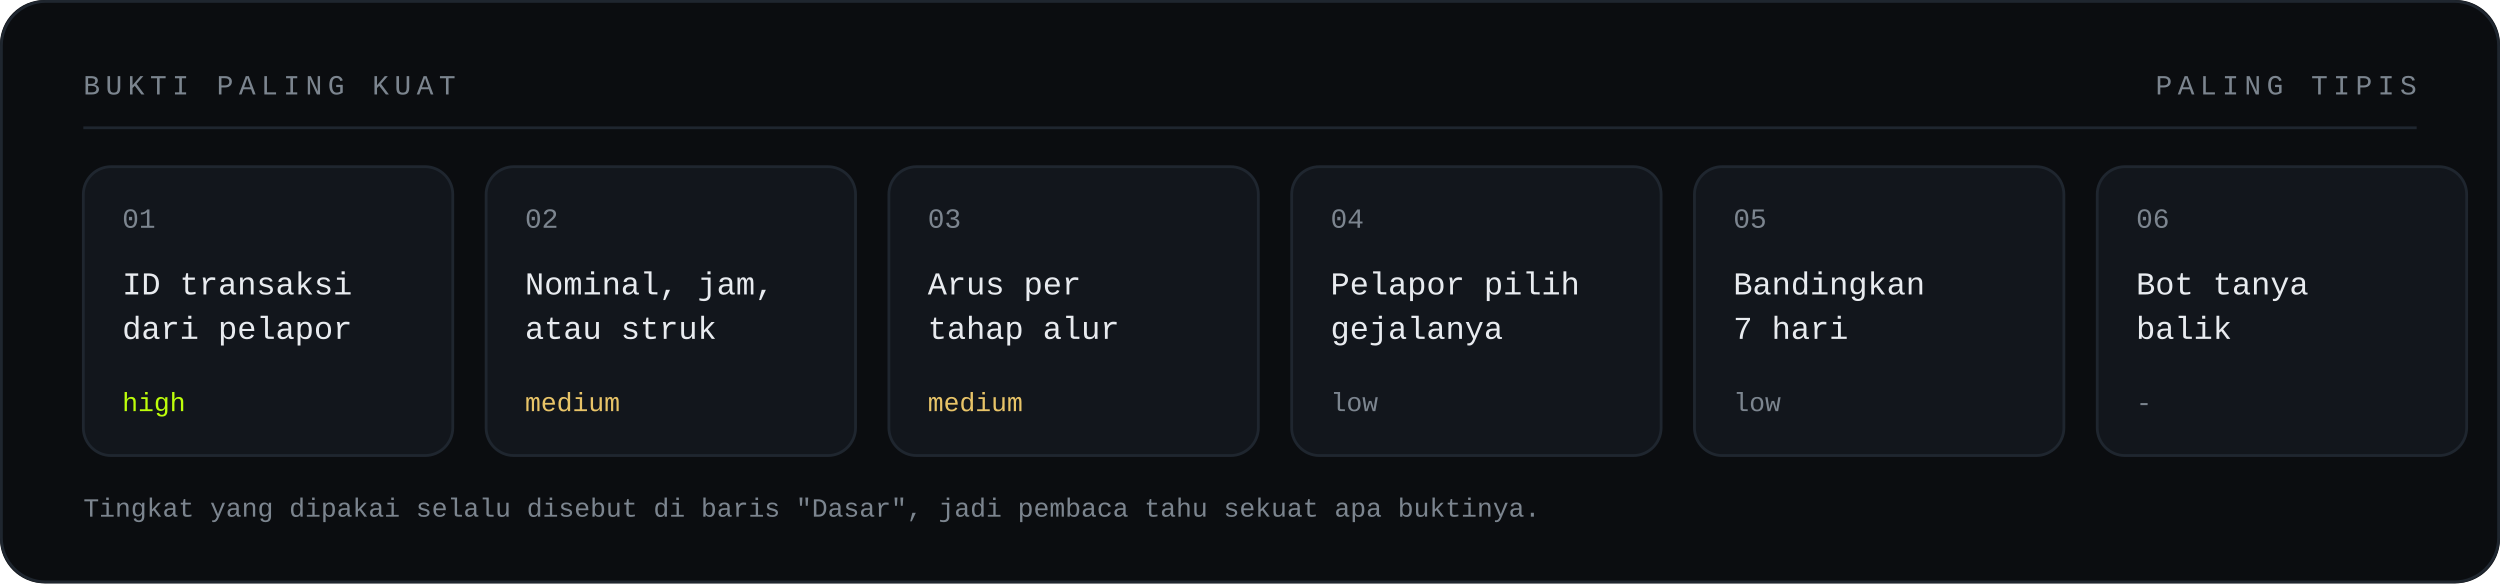
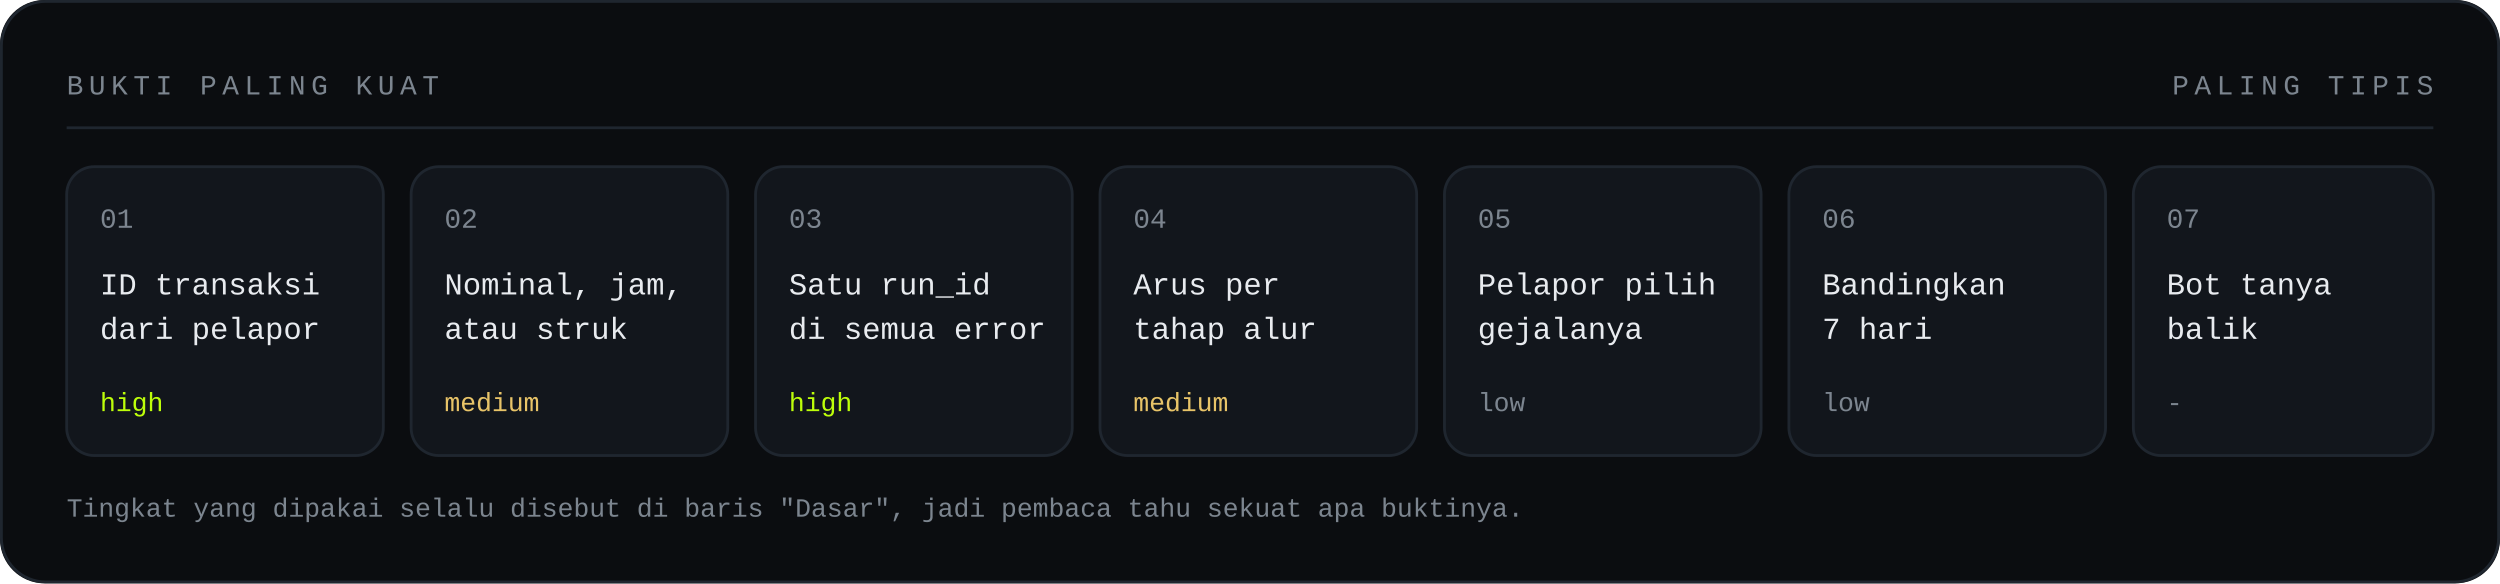
- <svg xmlns="http://www.w3.org/2000/svg" width="900" height="210" viewBox="0 0 900 210" role="img" aria-label="Enam tingkat bukti, dari ID transaksi sampai bot bertanya balik">
+ <svg xmlns="http://www.w3.org/2000/svg" width="900" height="210" viewBox="0 0 900 210" role="img" aria-label="Tujuh tingkat bukti, dari ID transaksi sampai bot bertanya balik">
  <style>
  text { font-family: ui-monospace,SFMono-Regular,Menlo,Consolas,'Liberation Mono',monospace; }
  .lbl { font-size: 10px; letter-spacing: 2px; fill: #7C858F; }
  .num { font-size: 10px; fill: #7C858F; }
-   .t { font-size: 11.5px; fill: #E8EBEF; }
+   .t { font-size: 11px; fill: #E8EBEF; }
  .c { font-size: 9.5px; }
  .step { animation: 14s infinite both; }
-   @keyframes dim { 0% { opacity: 0.45; } 100% { opacity: 0.45; } }
  @media (prefers-reduced-motion: reduce) { .step { animation: none; opacity: 0.85; } }
</style>
  <rect width="900" height="210" rx="16" fill="#0B0D10" />
  <rect x="0.5" y="0.5" width="899" height="209" rx="16" fill="none" stroke="#1F262F" />
-   <text class="lbl" x="30" y="34">BUKTI PALING KUAT</text>
-   <text class="lbl" x="870" y="34" text-anchor="end">PALING TIPIS</text>
-   <line x1="30" y1="46" x2="870" y2="46" stroke="#1F262F" />
+   <text class="lbl" x="24" y="34">BUKTI PALING KUAT</text>
+   <text class="lbl" x="876" y="34" text-anchor="end">PALING TIPIS</text>
+   <line x1="24" y1="46" x2="876" y2="46" stroke="#1F262F" />
  <g class="step" style="animation-name: s0">
-     <rect x="30" y="60" width="133" height="104" rx="10" fill="#12161C" stroke="#1F262F" />
-     <text class="num" x="44" y="82">01</text>
-     <text class="t" x="44" y="106">ID transaksi</text>
-     <text class="t" x="44" y="122">dari pelapor</text>
-     <text class="c" x="44" y="148" fill="#bdfe0a">high</text>
+     <rect x="24" y="60" width="114" height="104" rx="10" fill="#12161C" stroke="#1F262F" />
+     <text class="num" x="36" y="82">01</text>
+     <text class="t" x="36" y="106">ID transaksi</text>
+     <text class="t" x="36" y="122">dari pelapor</text>
+     <text class="c" x="36" y="148" fill="#bdfe0a">high</text>
  </g>
-   <style>@keyframes s0 {0% { opacity: 0.45; } 30.00% { opacity: 0.45; } 40.00% { opacity: 1; } 48.00% { opacity: 0.45; } 100% { opacity: 0.45; } }</style>
+   <style>@keyframes s0 {0%,28%{opacity:.45} 36%,44%{opacity:1} 52%,100%{opacity:.45}}</style>
  <g class="step" style="animation-name: s1">
-     <rect x="175" y="60" width="133" height="104" rx="10" fill="#12161C" stroke="#1F262F" />
-     <text class="num" x="189" y="82">02</text>
-     <text class="t" x="189" y="106">Nominal, jam,</text>
-     <text class="t" x="189" y="122">atau struk</text>
-     <text class="c" x="189" y="148" fill="#E8C468">medium</text>
+     <rect x="148" y="60" width="114" height="104" rx="10" fill="#12161C" stroke="#1F262F" />
+     <text class="num" x="160" y="82">02</text>
+     <text class="t" x="160" y="106">Nominal, jam,</text>
+     <text class="t" x="160" y="122">atau struk</text>
+     <text class="c" x="160" y="148" fill="#E8C468">medium</text>
  </g>
-   <style>@keyframes s1 {0% { opacity: 0.45; } 37.50% { opacity: 0.45; } 47.50% { opacity: 1; } 55.50% { opacity: 0.45; } 100% { opacity: 0.45; } }</style>
+   <style>@keyframes s1 {0%,34%{opacity:.45} 42%,50%{opacity:1} 58%,100%{opacity:.45}}</style>
  <g class="step" style="animation-name: s2">
-     <rect x="320" y="60" width="133" height="104" rx="10" fill="#12161C" stroke="#1F262F" />
-     <text class="num" x="334" y="82">03</text>
-     <text class="t" x="334" y="106">Arus per</text>
-     <text class="t" x="334" y="122">tahap alur</text>
-     <text class="c" x="334" y="148" fill="#E8C468">medium</text>
+     <rect x="272" y="60" width="114" height="104" rx="10" fill="#12161C" stroke="#1F262F" />
+     <text class="num" x="284" y="82">03</text>
+     <text class="t" x="284" y="106">Satu run_id</text>
+     <text class="t" x="284" y="122">di semua error</text>
+     <text class="c" x="284" y="148" fill="#bdfe0a">high</text>
  </g>
-   <style>@keyframes s2 {0% { opacity: 0.45; } 45.00% { opacity: 0.45; } 55.00% { opacity: 1; } 63.00% { opacity: 0.45; } 100% { opacity: 0.45; } }</style>
+   <style>@keyframes s2 {0%,40%{opacity:.45} 48%,56%{opacity:1} 64%,100%{opacity:.45}}</style>
  <g class="step" style="animation-name: s3">
-     <rect x="465" y="60" width="133" height="104" rx="10" fill="#12161C" stroke="#1F262F" />
-     <text class="num" x="479" y="82">04</text>
-     <text class="t" x="479" y="106">Pelapor pilih</text>
-     <text class="t" x="479" y="122">gejalanya</text>
-     <text class="c" x="479" y="148" fill="#7C858F">low</text>
+     <rect x="396" y="60" width="114" height="104" rx="10" fill="#12161C" stroke="#1F262F" />
+     <text class="num" x="408" y="82">04</text>
+     <text class="t" x="408" y="106">Arus per</text>
+     <text class="t" x="408" y="122">tahap alur</text>
+     <text class="c" x="408" y="148" fill="#E8C468">medium</text>
  </g>
-   <style>@keyframes s3 {0% { opacity: 0.45; } 52.50% { opacity: 0.45; } 62.50% { opacity: 1; } 70.50% { opacity: 0.45; } 100% { opacity: 0.45; } }</style>
+   <style>@keyframes s3 {0%,46%{opacity:.45} 54%,62%{opacity:1} 70%,100%{opacity:.45}}</style>
  <g class="step" style="animation-name: s4">
-     <rect x="610" y="60" width="133" height="104" rx="10" fill="#12161C" stroke="#1F262F" />
-     <text class="num" x="624" y="82">05</text>
-     <text class="t" x="624" y="106">Bandingkan</text>
-     <text class="t" x="624" y="122">7 hari</text>
-     <text class="c" x="624" y="148" fill="#7C858F">low</text>
+     <rect x="520" y="60" width="114" height="104" rx="10" fill="#12161C" stroke="#1F262F" />
+     <text class="num" x="532" y="82">05</text>
+     <text class="t" x="532" y="106">Pelapor pilih</text>
+     <text class="t" x="532" y="122">gejalanya</text>
+     <text class="c" x="532" y="148" fill="#7C858F">low</text>
  </g>
-   <style>@keyframes s4 {0% { opacity: 0.45; } 60.00% { opacity: 0.45; } 70.00% { opacity: 1; } 78.00% { opacity: 0.45; } 100% { opacity: 0.45; } }</style>
+   <style>@keyframes s4 {0%,52%{opacity:.45} 60%,68%{opacity:1} 76%,100%{opacity:.45}}</style>
  <g class="step" style="animation-name: s5">
-     <rect x="755" y="60" width="133" height="104" rx="10" fill="#12161C" stroke="#1F262F" />
-     <text class="num" x="769" y="82">06</text>
-     <text class="t" x="769" y="106">Bot tanya</text>
-     <text class="t" x="769" y="122">balik</text>
-     <text class="c" x="769" y="148" fill="#7C858F">-</text>
+     <rect x="644" y="60" width="114" height="104" rx="10" fill="#12161C" stroke="#1F262F" />
+     <text class="num" x="656" y="82">06</text>
+     <text class="t" x="656" y="106">Bandingkan</text>
+     <text class="t" x="656" y="122">7 hari</text>
+     <text class="c" x="656" y="148" fill="#7C858F">low</text>
  </g>
-   <style>@keyframes s5 {0% { opacity: 0.45; } 67.50% { opacity: 0.45; } 77.50% { opacity: 1; } 85.50% { opacity: 0.45; } 100% { opacity: 0.45; } }</style>
-   <text class="c" x="30" y="186" fill="#7C858F">Tingkat yang dipakai selalu disebut di baris "Dasar", jadi pembaca tahu sekuat apa buktinya.</text>
+   <style>@keyframes s5 {0%,58%{opacity:.45} 66%,74%{opacity:1} 82%,100%{opacity:.45}}</style>
+   <g class="step" style="animation-name: s6">
+     <rect x="768" y="60" width="108" height="104" rx="10" fill="#12161C" stroke="#1F262F" />
+     <text class="num" x="780" y="82">07</text>
+     <text class="t" x="780" y="106">Bot tanya</text>
+     <text class="t" x="780" y="122">balik</text>
+     <text class="c" x="780" y="148" fill="#7C858F">-</text>
+   </g>
+   <style>@keyframes s6 {0%,64%{opacity:.45} 72%,80%{opacity:1} 88%,100%{opacity:.45}}</style>
+   <text class="c" x="24" y="186" fill="#7C858F">Tingkat yang dipakai selalu disebut di baris "Dasar", jadi pembaca tahu sekuat apa buktinya.</text>
</svg>
